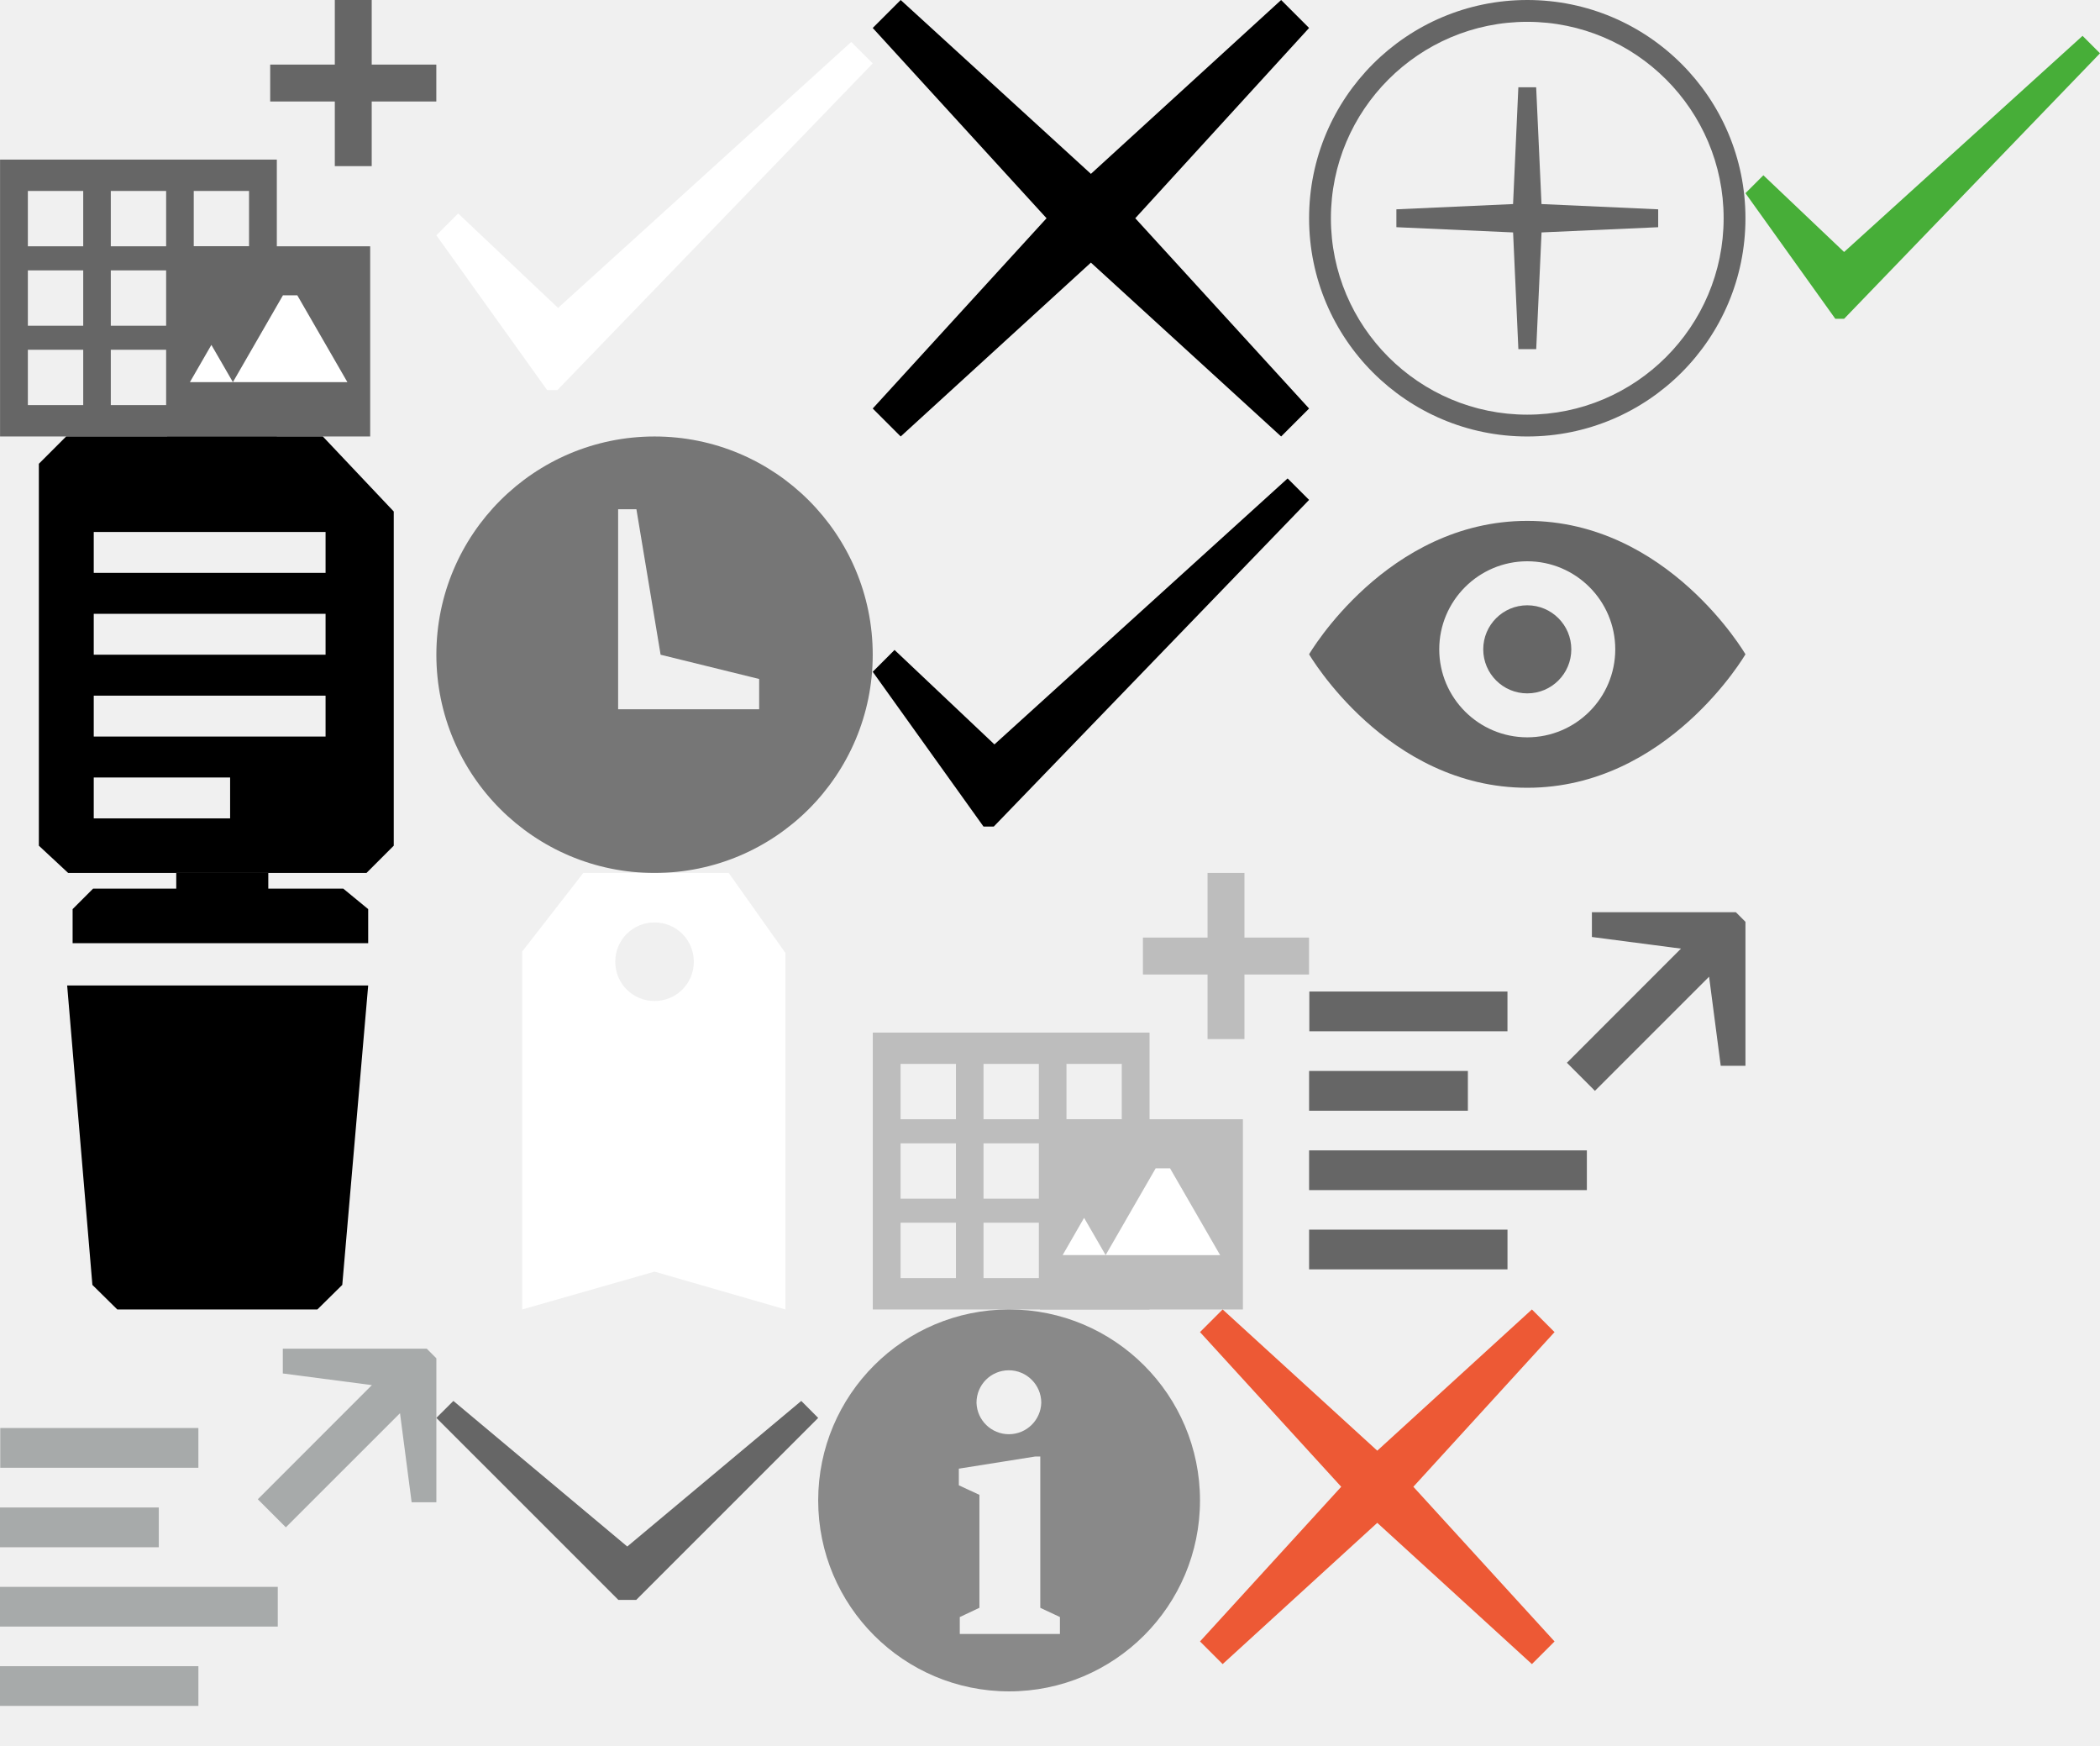
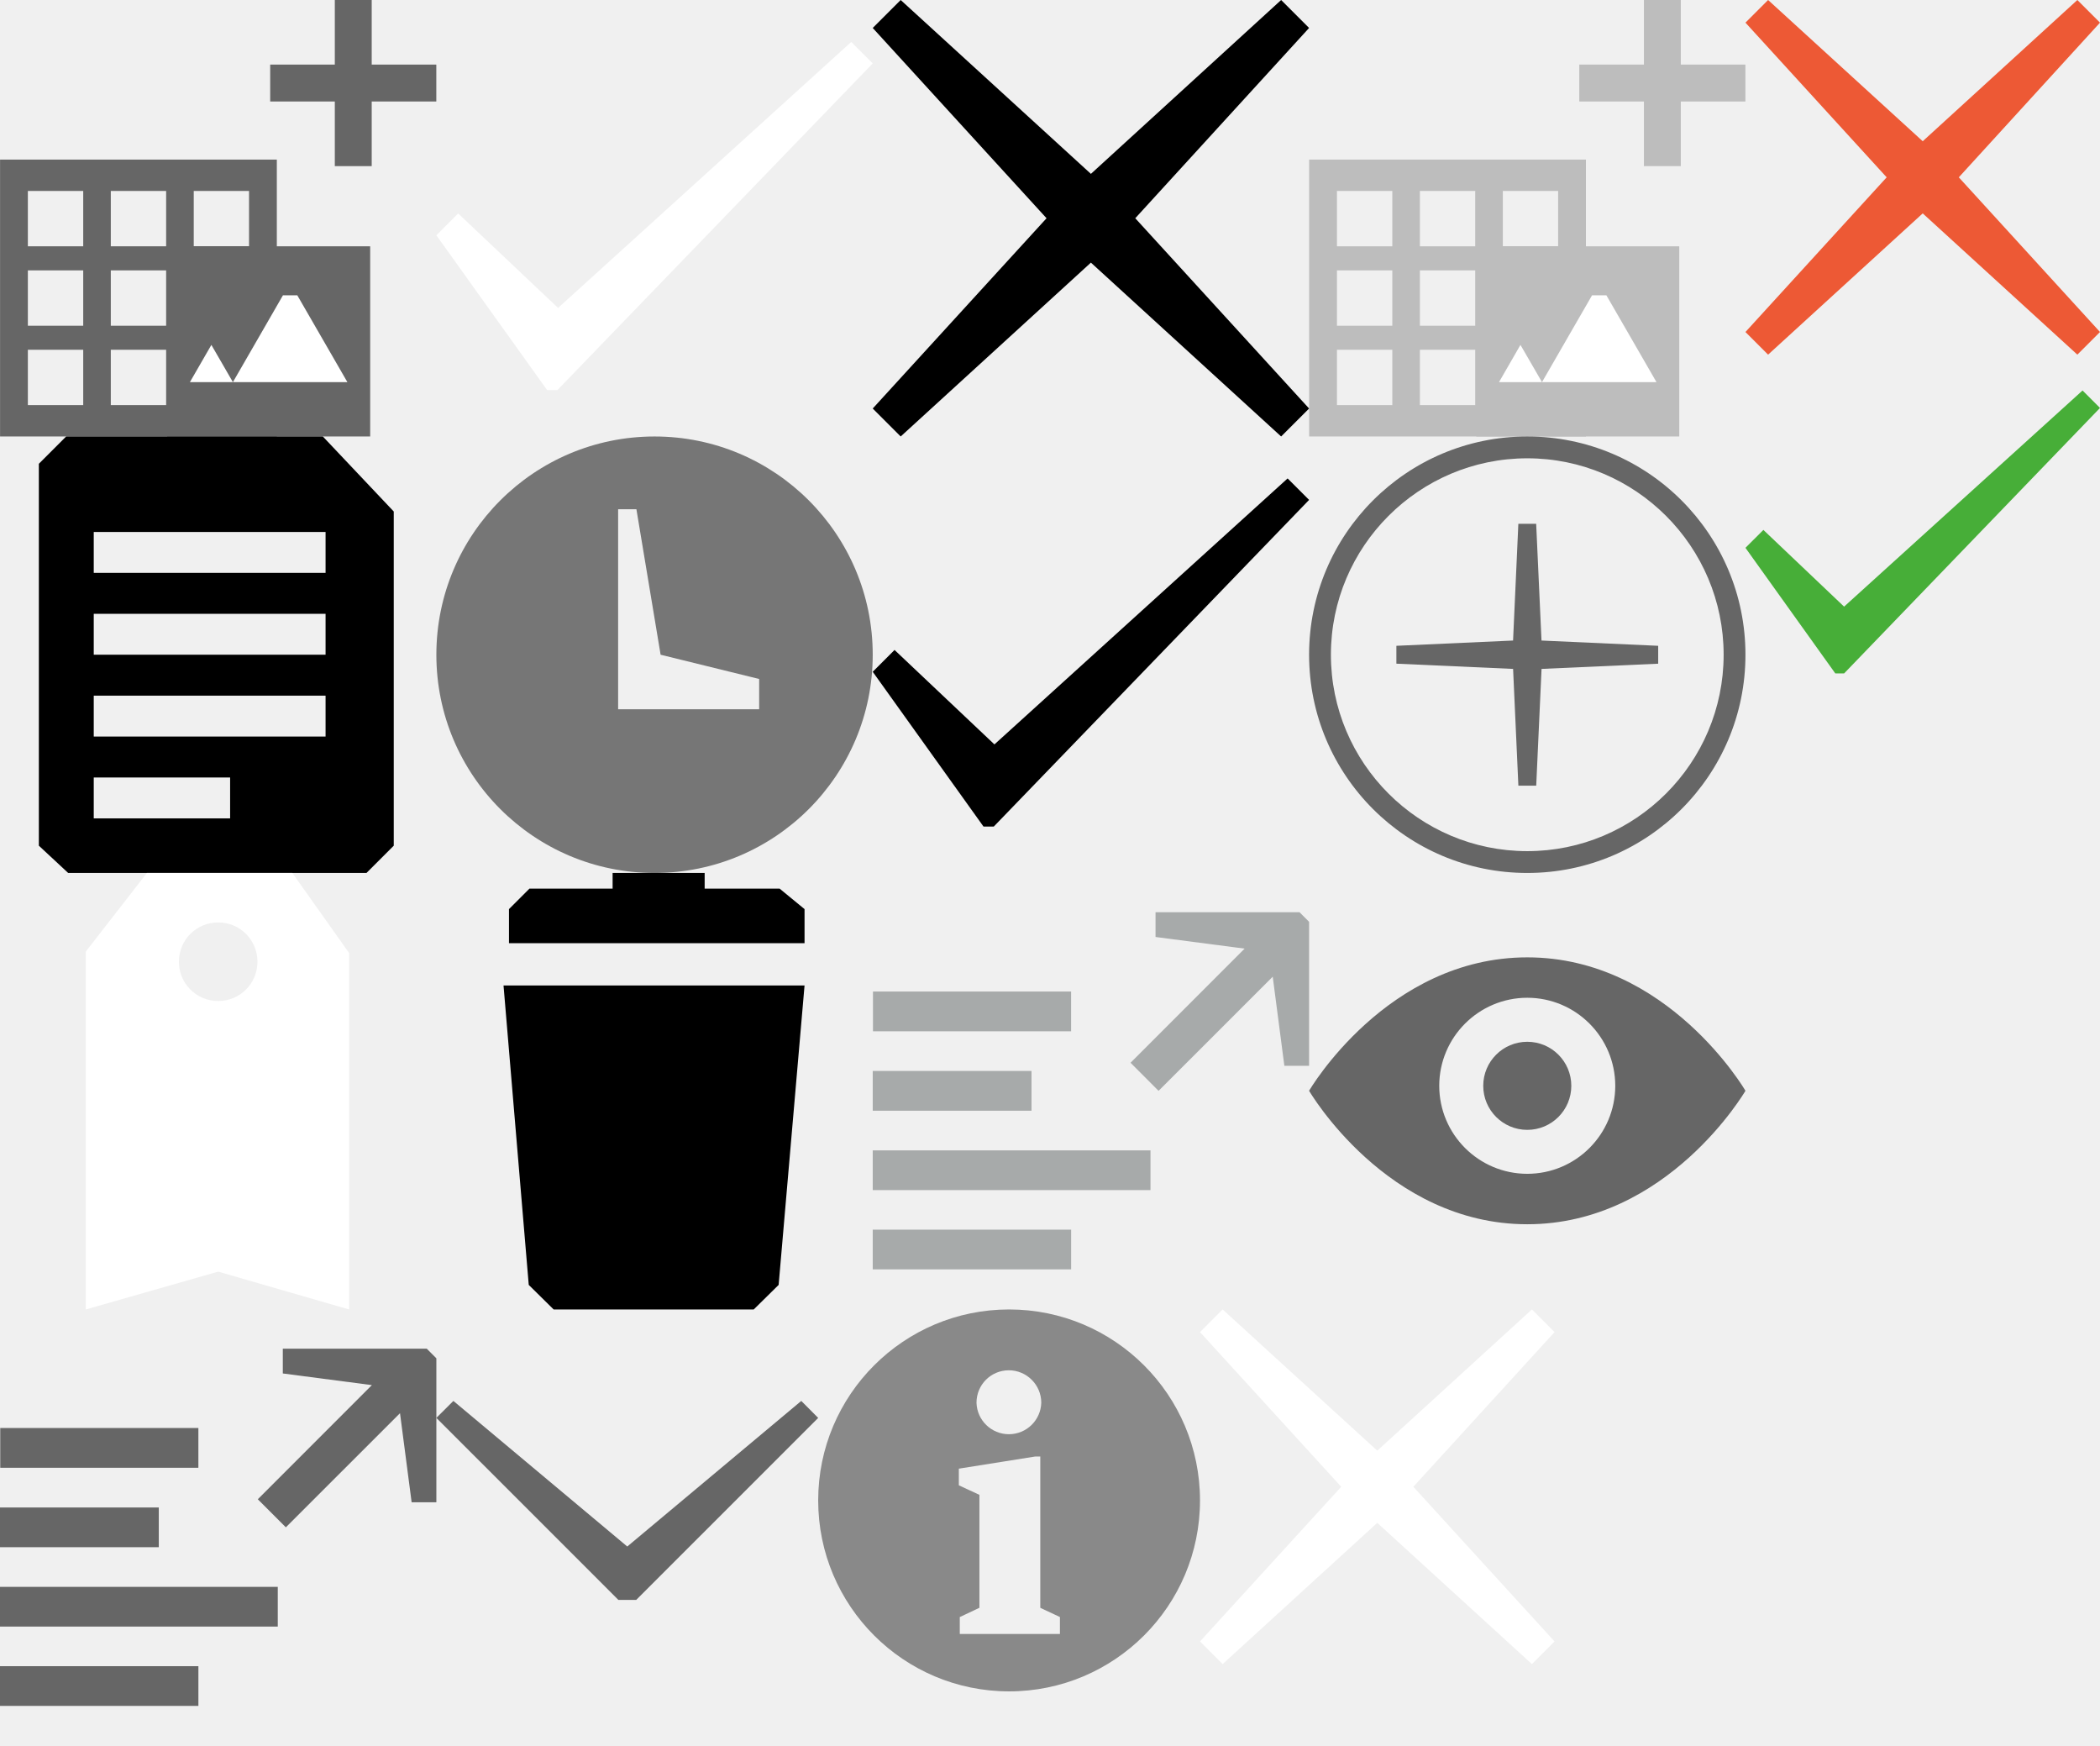
<svg xmlns="http://www.w3.org/2000/svg" width="77" height="64" viewBox="0 0 77 64">
  <view id="add-image" viewBox="0 0 16 16" />
  <svg width="16" height="16" viewBox="0 0 25 25">
    <g fill="#666">
      <path d="M15.48 3.7h9.517v2.115H15.48z" />
      <path d="M19.182 0h2.114v9.515h-2.114z" />
    </g>
    <path fill="#666" d="M.003 9.142V25H15.86V9.142H.004zm11.095 1.794h3.17v3.172H11.1v-3.172zm-6.33 12.267H1.596v-3.17h3.172v3.17zm0-4.547H1.596v-3.17h3.172v3.17zm0-4.55H1.596v-3.17h3.172v3.17zm4.75 9.097h-3.17v-3.17h3.17v3.17zm0-4.547h-3.17v-3.17h3.17v3.17zm0-4.55h-3.17v-3.17h3.17v3.17zm4.9 9.247h-3.47v-3.47h3.47v3.47zm0-4.547h-3.47v-3.47h3.47v3.47z" />
    <path fill="#666" d="M9.578 14.107h11.63V25H9.58z" />
    <g fill="#FFF">
      <path d="M16.21 16.915h.823l1.23 2.13 1.64 2.843h-6.56l1.64-2.844zM12.11 19.755l.616 1.064.617 1.068H10.88l.617-1.07z" />
    </g>
  </svg>
-   <view id="add-image-grey" viewBox="32 32 16 16" />
-   <svg width="16" height="16" viewBox="0 0 25 25" x="32" y="32">
+   <view id="add-image-grey" viewBox="48 0 16 16" />
+   <svg width="16" height="16" viewBox="0 0 25 25" x="48">
    <g fill="none" fill-rule="evenodd">
      <g transform="translate(15)" fill="#BDBDBD">
        <path d="M.48 3.7h9.517v2.115H.48z" />
        <path d="M4.182 0h2.114v9.515H4.182z" />
      </g>
      <path d="M.003 9.142V25H15.86V9.142H.004zm11.095 1.794h3.17v3.172H11.1v-3.172zm-6.33 12.267H1.596v-3.17h3.172v3.17zm0-4.547H1.596v-3.17h3.172v3.17zm0-4.55H1.596v-3.17h3.172v3.17zm4.75 9.097h-3.17v-3.17h3.17v3.17zm0-4.547h-3.17v-3.17h3.17v3.17zm0-4.55h-3.17v-3.17h3.17v3.17zm4.9 9.247h-3.47v-3.47h3.47v3.47zm0-4.547h-3.47v-3.47h3.47v3.47z" fill="#BDBDBD" />
      <path fill="#BDBDBD" d="M9.578 14.107h11.63V25H9.58z" />
      <g transform="translate(10 16)" fill="#FFF">
        <path d="M6.21.915h.823l1.23 2.13 1.64 2.843h-6.56l1.64-2.844L6.212.914zM2.11 3.755l.616 1.064.617 1.068H.88l.617-1.07.612-1.063z" />
      </g>
    </g>
  </svg>
  <view id="article" viewBox="0 16 16 16" />
  <svg width="16" height="16" viewBox="0 0 128 128" y="16">
    <path d="M94.8 0H19.4l-8 8v112l8.6 8h87.5l8-8V22L94.7 0zM67.5 112h-40v-12h40v12zm28-24h-68V76h68v12zm0-24h-68V52h68v12zm0-24h-68V28h68v12z" />
  </svg>
  <view id="clock" viewBox="16 16 16 16" />
  <svg width="16" height="16" viewBox="0 0 18 18" x="16" y="16">
    <path d="M9 0C4.03 0 0 4.032 0 9a9 9 0 0 0 9 9 9 9 0 0 0 9-9c0-4.968-4.03-9-9-9zm4.315 11.25H7.498V3h.754l.998 6 4.065 1v1.25z" fill="#767676" fill-rule="evenodd" />
  </svg>
  <view id="cross" viewBox="32 0 16 16" />
  <svg width="16" height="16" viewBox="0 0 128 128" x="32">
    <path d="M0 119.8l8.2 8.2 62.6-57.2L128 8.2 119.8 0 57.2 57.2zm119.8 8.2l8.2-8.2-57.2-62.6L8.2 0 0 8.2l57.2 62.6z" />
  </svg>
-   <view id="cross-red" viewBox="44 48 13 13" />
-   <svg width="13" height="13" viewBox="1.5 1.5 13 13" x="44" y="48">
+   <view id="cross-red" viewBox="64 0 13 13" />
+   <svg width="13" height="13" viewBox="1.5 1.5 13 13" x="64">
    <path fill="#ED5935" d="M14.5 2.33l-.83-.83L8 6.677 2.33 1.5l-.83.83L6.678 8 1.5 13.67l.83.83L8 9.322l5.67 5.178.83-.83L9.323 8z" />
  </svg>
-   <view id="delete" viewBox="0 32 16 16" />
-   <svg width="16" height="16" viewBox="0 0 128 128" y="32">
+   <view id="cross-white" viewBox="44 48 13 13" />
+   <svg width="13" height="13" viewBox="1.5 1.5 13 13" x="44" y="48">
+     <path fill="#FFF" d="M14.5 2.33l-.83-.83L8 6.677 2.33 1.5l-.83.83L6.678 8 1.5 13.67l.83.83L8 9.322l5.67 5.178.83-.83L9.323 8z" />
+   </svg>
+   <view id="delete" viewBox="16 32 16 16" />
+   <svg width="16" height="16" viewBox="0 0 128 128" x="16" y="32">
    <path d="M100.7 4.6h-22V0h-27v4.6H27.3l-6 6v10H108v-10zM64 33H19.7l7.4 87.8 7.3 7.2h58.7l7.3-7.2L108 33z" />
  </svg>
  <view id="down-arrow" viewBox="16 48 14 14" />
  <svg width="14" height="14" viewBox="0 0 14 14" x="16" y="48">
    <path fill="#666" d="M13.38 3.353L7 8.69.624 3.353 0 3.975 5.757 9.73l.917.918h.653l.917-.917L14 3.976z" />
  </svg>
  <view id="info-grey" viewBox="30 48 14 14" />
  <svg width="14" height="14" viewBox="0 0 14 14" x="30" y="48">
    <path fill="#898989" d="M7 0a7 7 0 1 0 0 14A7 7 0 0 0 7 0zm-.008 2.23c.648 0 1.188.53 1.188 1.19a1.188 1.188 0 0 1-2.375 0c0-.66.528-1.19 1.187-1.19zm1.87 9.666h-3.67v-.62l.72-.34v-4.14l-.755-.35v-.61l2.807-.446h.18v5.547l.72.338v.62z" />
  </svg>
-   <view id="plus" viewBox="48 0 16 16" />
-   <svg width="16" height="16" viewBox="0 0 18 18" x="48">
+   <view id="plus" viewBox="48 16 16 16" />
+   <svg width="16" height="16" viewBox="0 0 18 18" x="48" y="16">
    <path fill="#666" d="M9 .9c4.467 0 8.1 3.634 8.1 8.1 0 4.467-3.633 8.1-8.1 8.1S.9 13.467.9 9C.9 4.534 4.534.9 9 .9M9 0a9 9 0 1 0 0 18A9 9 0 0 0 9 0z" />
    <path fill="#666" d="M14.4 8.632l-4.813-.217-.22-4.815h-.735l-.218 4.815-4.813.217v.737l4.814.216.218 4.814h.736l.22-4.814L14.4 9.37z" />
  </svg>
-   <view id="preview-eye" viewBox="48 16 16 16" />
-   <svg width="16" height="16" viewBox="0 0 20 20" x="48" y="16">
+   <view id="preview-eye" viewBox="48 32 16 16" />
+   <svg width="16" height="16" viewBox="0 0 20 20" x="48" y="32">
    <path fill="#666" d="M10 3.867C3.56 3.867 0 9.98 0 9.98s3.56 6.116 10 6.116c6.44 0 10-6.116 10-6.116s-3.56-6.113-10-6.113zm0 9.918a4.038 4.038 0 0 1-4.035-4.032A4.04 4.04 0 0 1 10 5.718a4.038 4.038 0 0 1 4.033 4.035A4.036 4.036 0 0 1 10 13.785z" />
    <circle fill="#666" cx="10" cy="9.753" r="2.018" />
  </svg>
-   <view id="publish" viewBox="48 32 16 16" />
-   <svg width="16" height="16" viewBox="0 0 18 18" x="48" y="32">
+   <view id="publish" viewBox="0 48 16 16" />
+   <svg width="16" height="16" viewBox="0 0 18 18" y="48">
    <g fill="#666">
      <path d="M0 8.166h6.55v1.638H0zM0 14.71h8.184v1.638H0zM0 11.44h11.458v1.638H0zM.01 4.89h8.173V6.53H.01zM15.34 3.12l-4.705 4.707 1.156 1.158L16.5 4.278l.48 3.675H18V2.015l-.396-.397h-5.938V2.64z" />
    </g>
  </svg>
-   <view id="publish-disabled" viewBox="0 48 16 16" />
-   <svg width="16" height="16" viewBox="0 0 18 18" y="48">
+   <view id="publish-disabled" viewBox="32 32 16 16" />
+   <svg width="16" height="16" viewBox="0 0 18 18" x="32" y="32">
    <g fill="#A7AAAA">
      <path d="M0 8.166h6.55v1.64H0zM0 14.71h8.184v1.638H0zM0 11.44h11.458v1.638H0zM.01 4.89h8.173V6.53H.01zM15.34 3.12l-4.705 4.707 1.156 1.158L16.5 4.278l.48 3.675H18V2.015l-.396-.397h-5.938V2.64z" />
    </g>
  </svg>
-   <view id="tag-white-30" viewBox="16 32 16 16" />
-   <svg width="16" height="16" viewBox="0 0 30 30" x="16" y="32">
+   <view id="tag-white-30" viewBox="0 32 16 16" />
+   <svg width="16" height="16" viewBox="0 0 30 30" y="32">
    <path fill="#FFF" d="M20.1 0h-10L5.9 5.4V30l9.1-2.6 9 2.6V5.5L20.1 0zM15 8.8c-1.5 0-2.7-1.2-2.7-2.7 0-1.5 1.2-2.7 2.7-2.7 1.5 0 2.7 1.2 2.7 2.7 0 1.5-1.2 2.7-2.7 2.7z" />
  </svg>
  <view id="tick" viewBox="32 16 16 16" />
  <svg width="16" height="16" viewBox="0 0 128 128" x="32" y="16">
    <path d="M128 18.6l-6.3-6.3-86 78L6.4 62.6 0 69l32.5 45.4h3z" />
  </svg>
-   <view id="tick-green" viewBox="64 0 13 13" />
-   <svg width="13" height="13" viewBox="1.5 1.5 13 13" x="64">
+   <view id="tick-green" viewBox="64 13 13 13" />
+   <svg width="13" height="13" viewBox="1.5 1.5 13 13" x="64" y="13">
    <path fill="#47AE38" d="M14.5 3.454l-.64-.64-8.743 7.923-2.96-2.812-.657.657 3.295 4.604h.322z" />
  </svg>
  <view id="tick-selected" viewBox="16 0 16 16" />
  <svg width="16" height="16" viewBox="0 0 128 128" x="16">
    <path fill="#FFF" d="M128 18.6l-6.3-6.3-86 78L6.4 62.6 0 69l32.5 45.4h3z" />
  </svg>
</svg>
